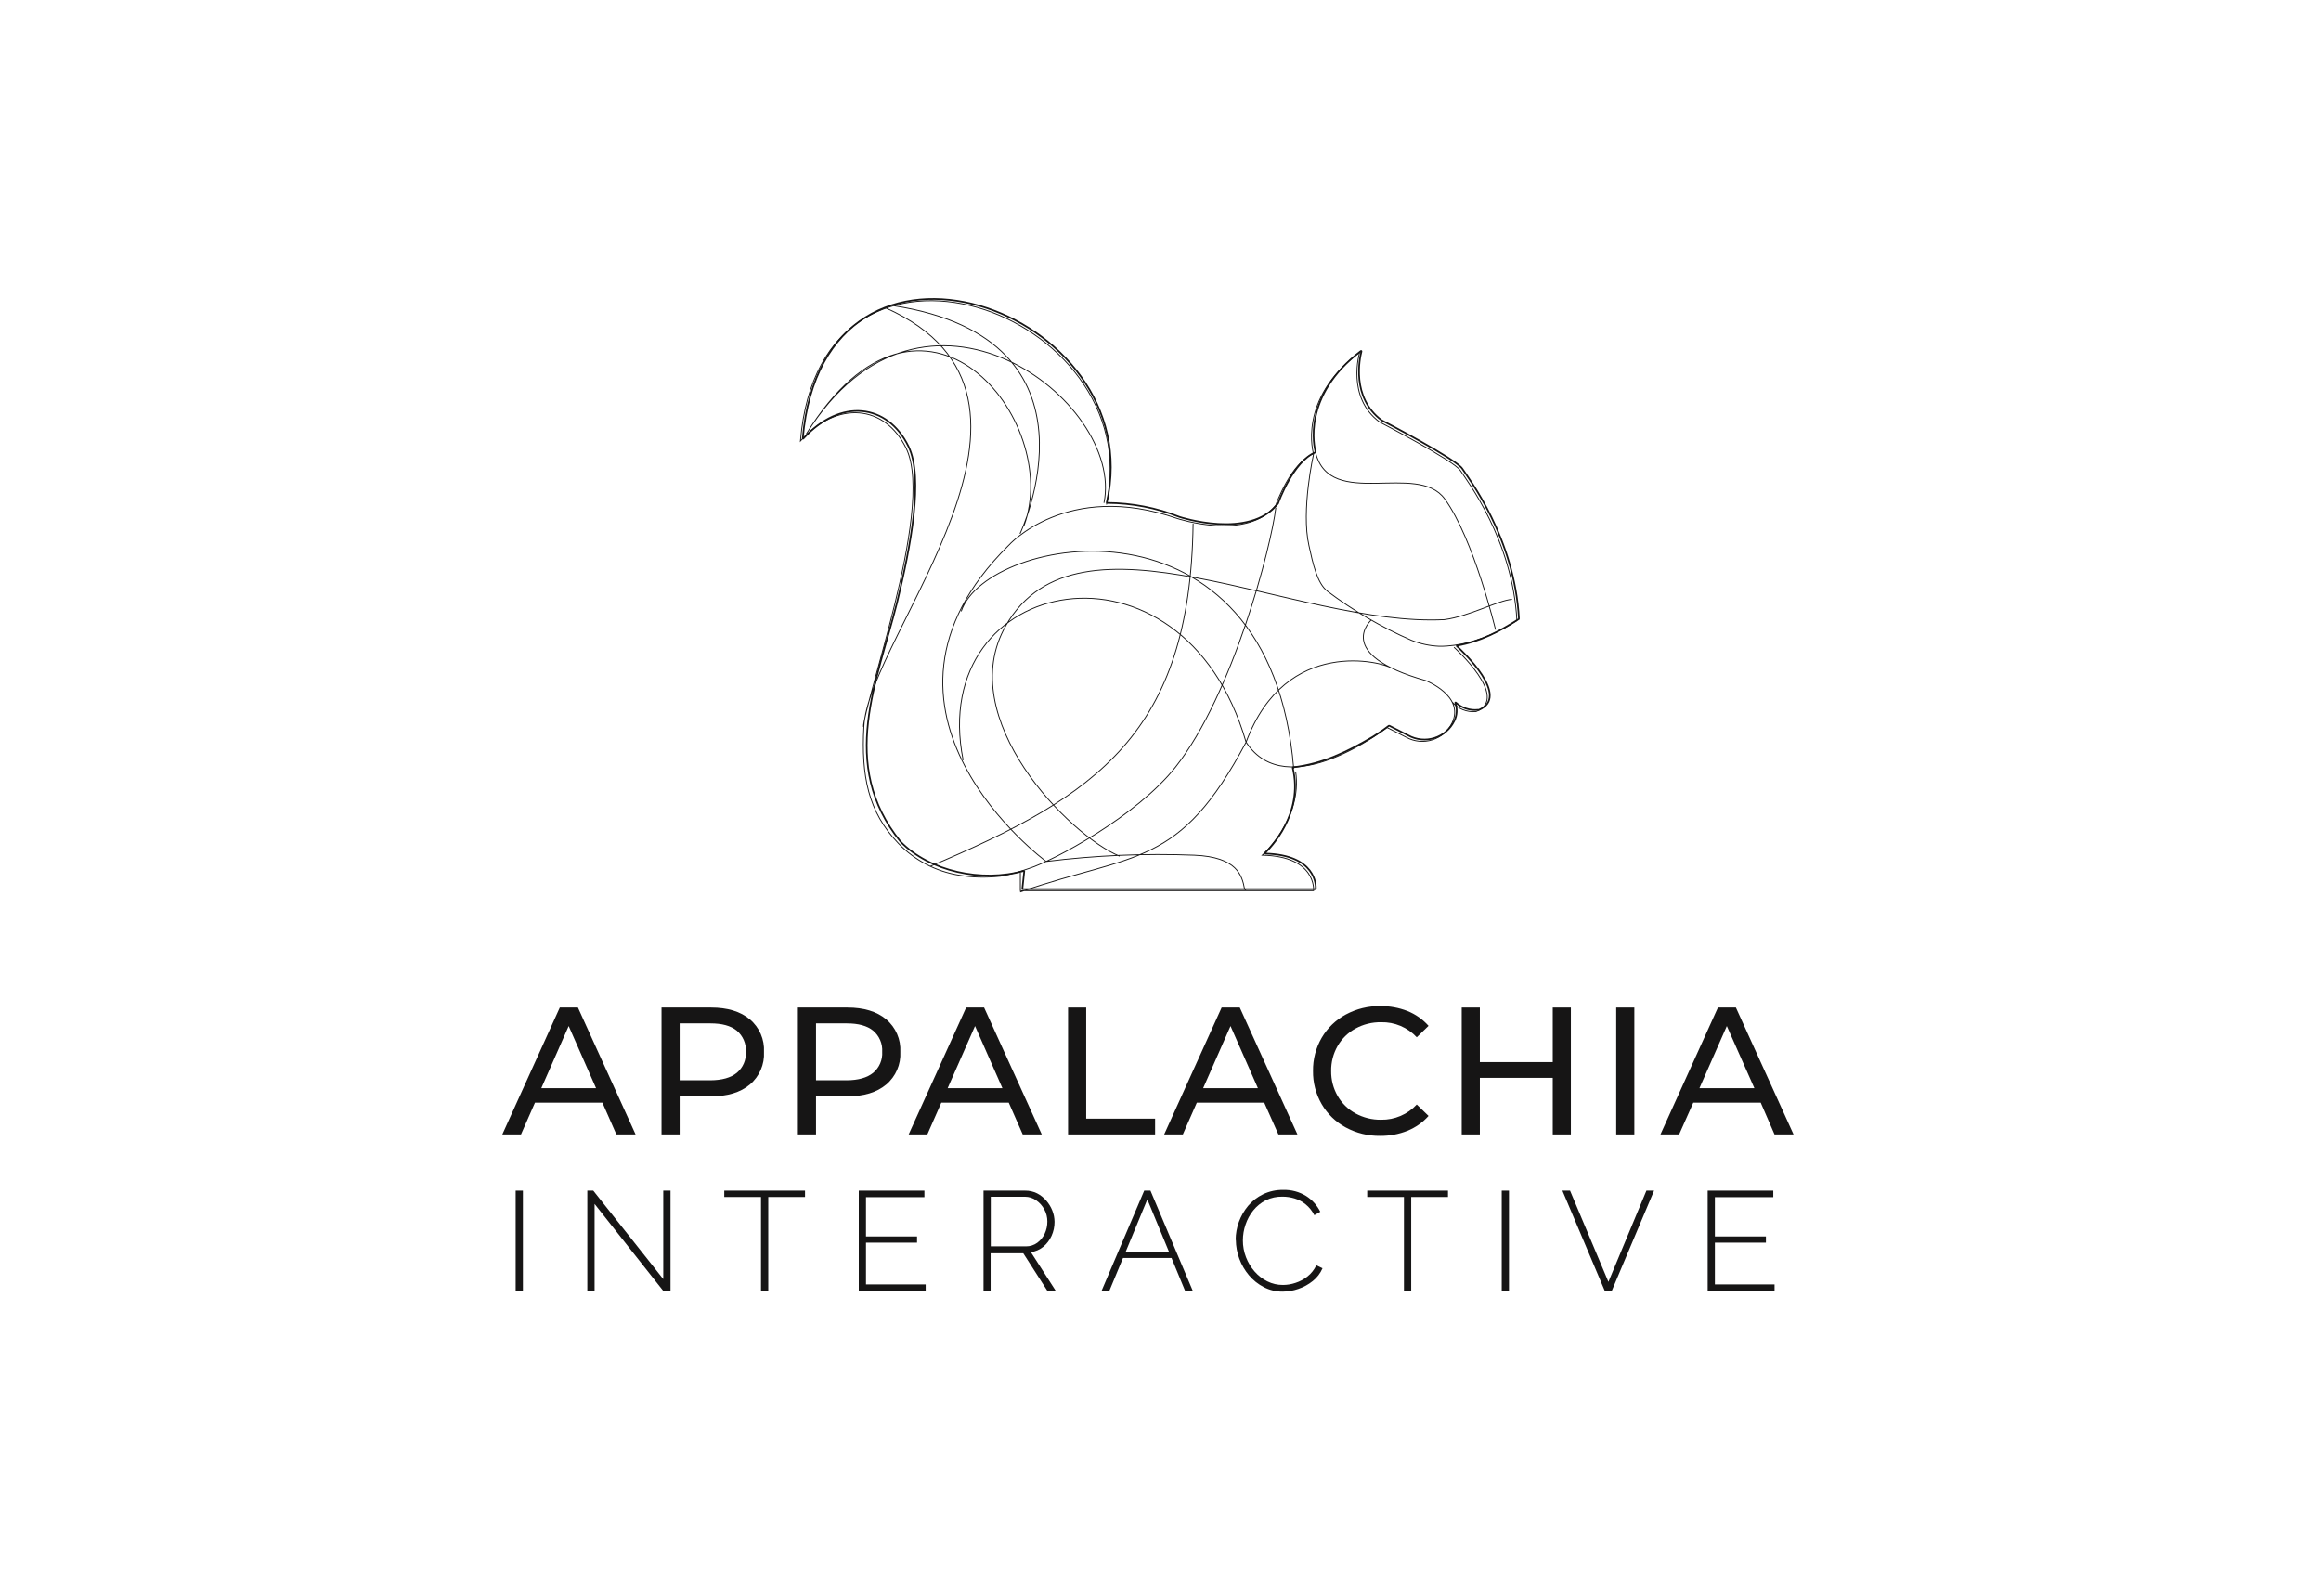
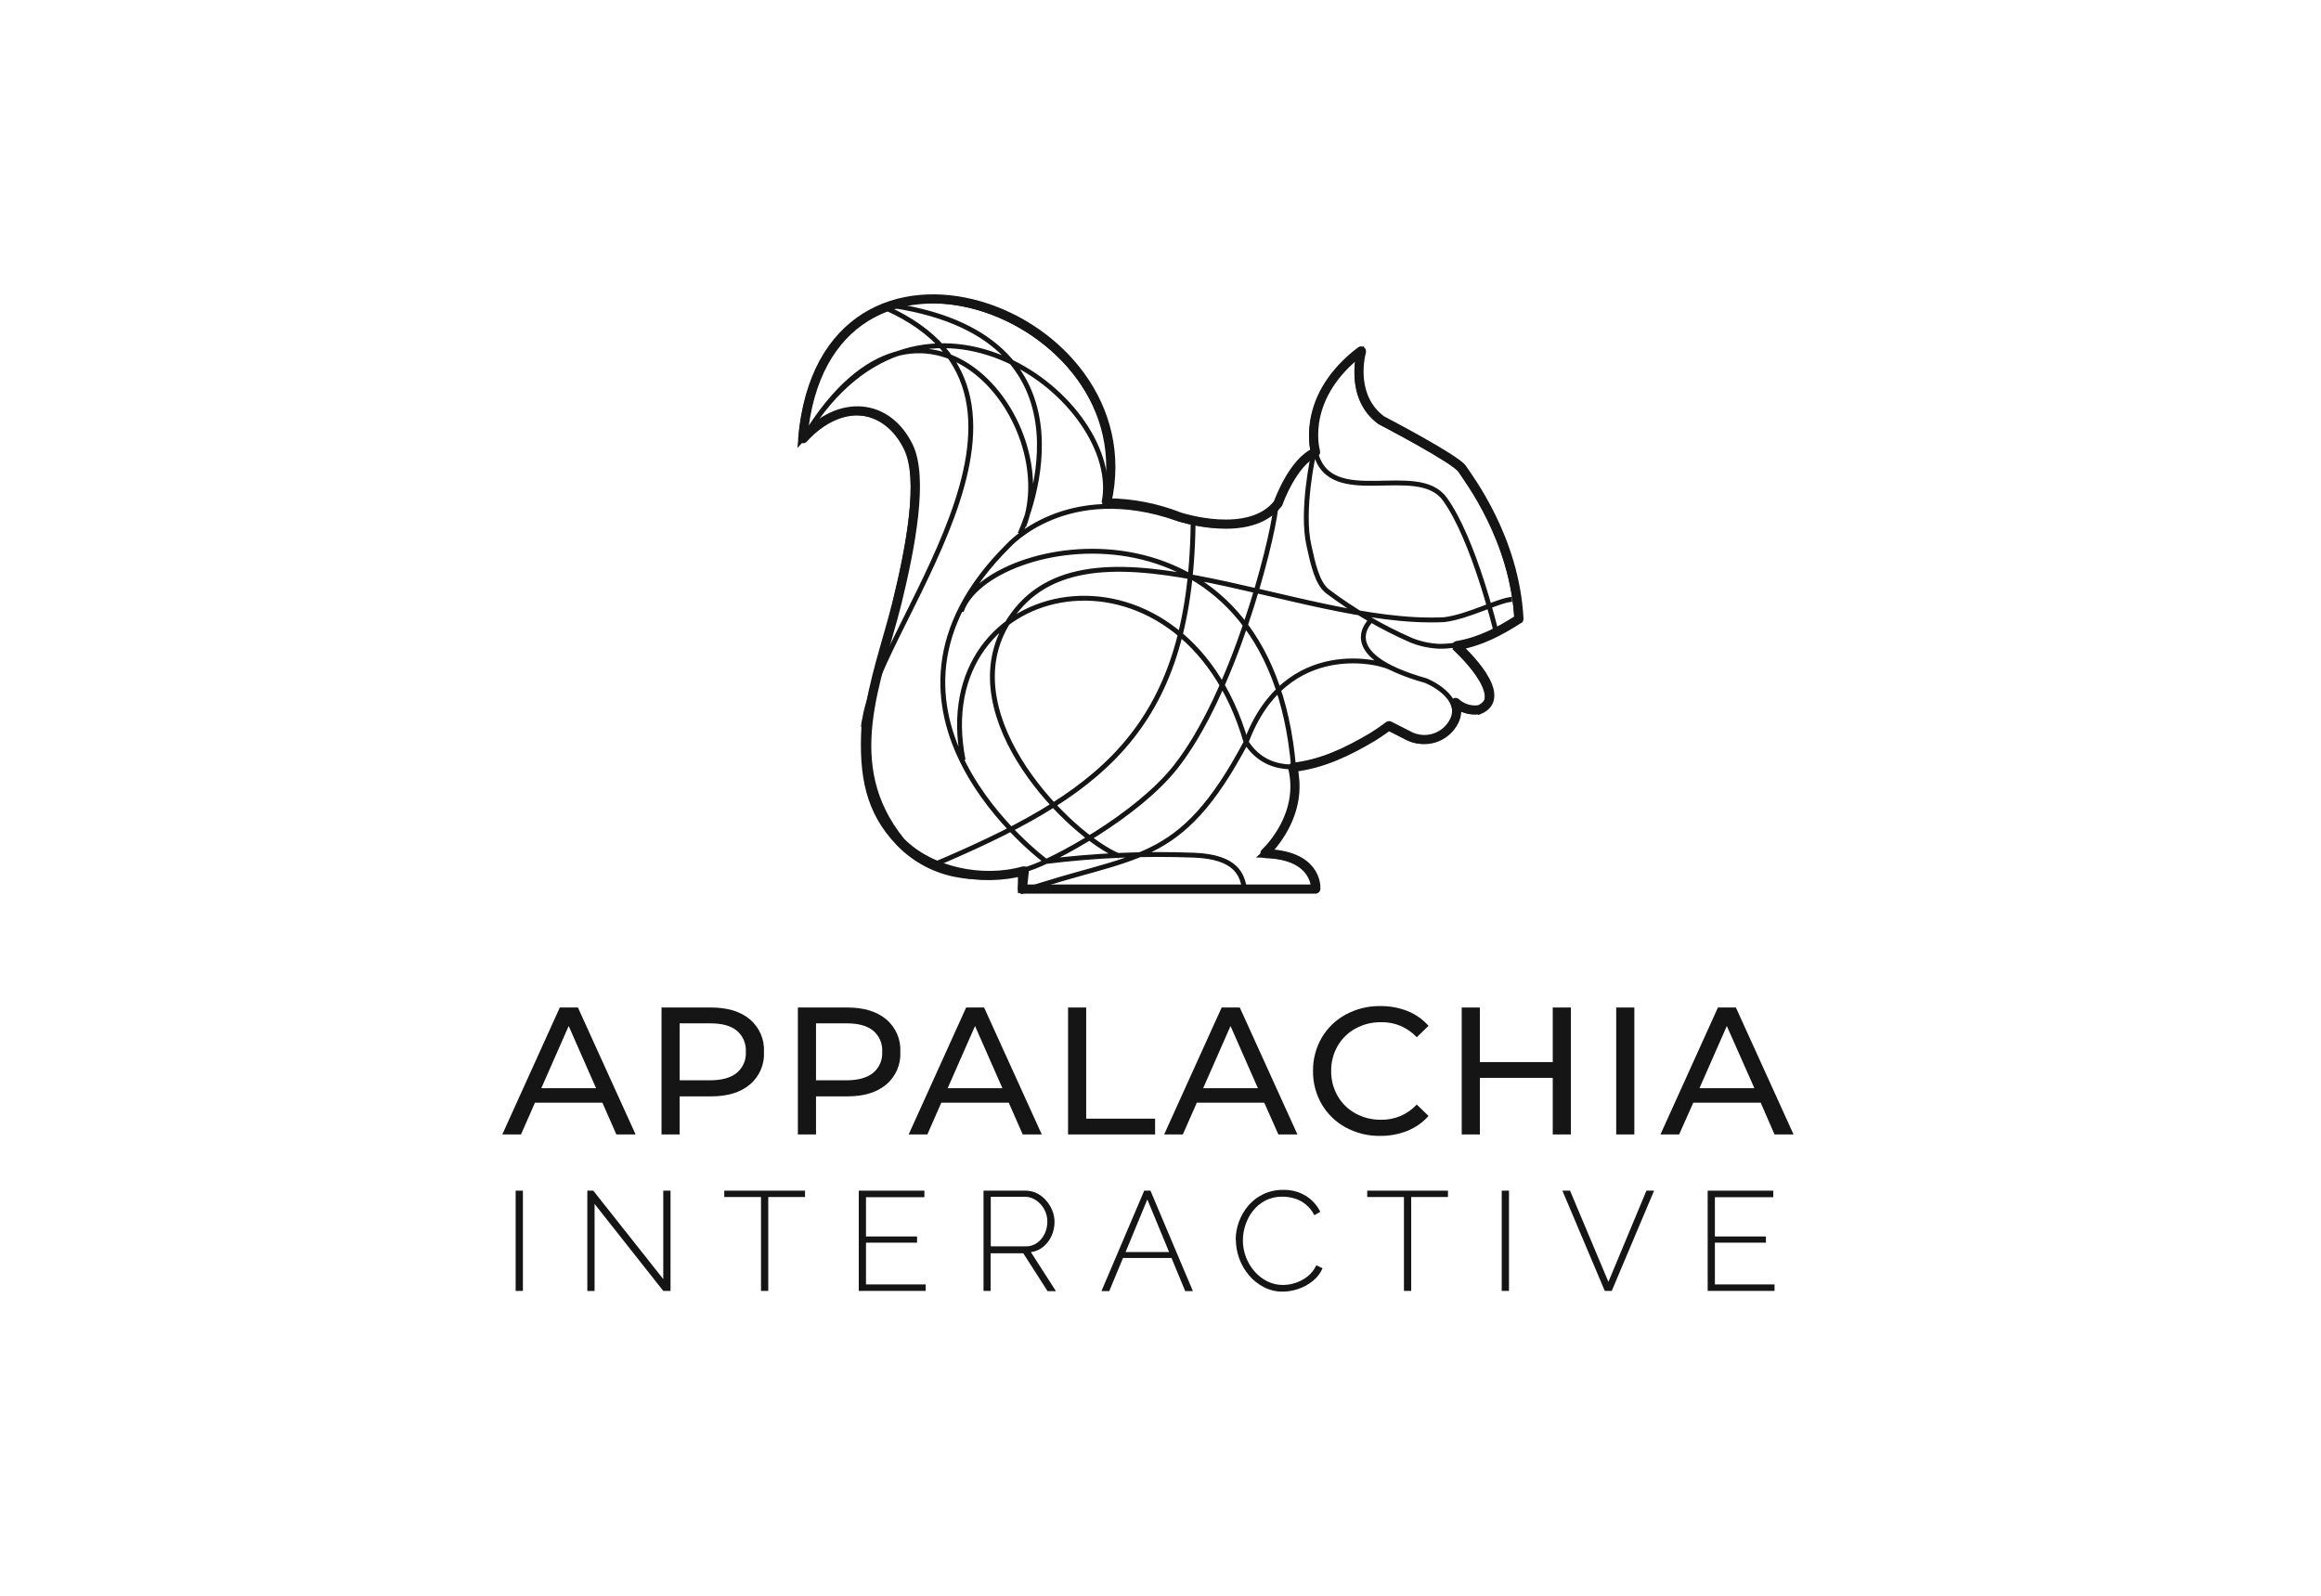
<svg xmlns="http://www.w3.org/2000/svg" xmlns:xlink="http://www.w3.org/1999/xlink" viewBox="0 0 640 440">
  <defs>
-     <style>.cls-1{fill:#161515;}.cls-2,.cls-3,.cls-4{fill:none;}.cls-3,.cls-4{stroke:#161515;stroke-miterlimit:7.57;}.cls-3{stroke-width:0.24px;}.cls-4{stroke-width:0.46px;}</style>
-     <symbol id="Appalachia_Interactive_2" data-name="Appalachia Interactive 2" viewBox="0 0 363.14 94.34">
-       <path class="cls-1" d="M27.6,33.75H9L5.15,42.5H0l15.85-35h5l15.9,35H31.45Zm-1.75-4L18.3,12.6,10.75,29.75Z" />
-       <path class="cls-1" d="M68.25,10.75a11,11,0,0,1,3.9,9,11,11,0,0,1-3.9,9q-3.9,3.26-10.7,3.25H48.9V42.5h-5V7.5H57.55Q64.35,7.5,68.25,10.75Zm-3.6,14.77a7,7,0,0,0,2.5-5.82,7.07,7.07,0,0,0-2.5-5.83c-1.67-1.35-4.08-2-7.25-2H48.9v15.7h8.5C60.57,27.55,63,26.87,64.65,25.52Z" />
-       <path class="cls-1" d="M105.85,10.75a11,11,0,0,1,3.9,9,11,11,0,0,1-3.9,9q-3.9,3.26-10.7,3.25H86.5V42.5h-5V7.5H95.15Q101.95,7.5,105.85,10.75Zm-3.6,14.77a7,7,0,0,0,2.5-5.82,7.07,7.07,0,0,0-2.5-5.83c-1.67-1.35-4.08-2-7.25-2H86.5v15.7H95C98.17,27.55,100.58,26.87,102.25,25.52Z" />
-       <path class="cls-1" d="M139.65,33.75h-18.6L117.2,42.5h-5.15l15.85-35h4.95l15.9,35H143.5Zm-1.75-4L130.35,12.6,122.8,29.75Z" />
-       <path class="cls-1" d="M156,7.5h5V38.15h19V42.5H156Z" />
-       <path class="cls-1" d="M210.1,33.75H191.5l-3.85,8.75H182.5l15.85-35h5l15.9,35H214Zm-1.75-4L200.8,12.6l-7.55,17.15Z" />
-       <path class="cls-1" d="M232.57,40.57a17,17,0,0,1-6.62-6.4,17.7,17.7,0,0,1-2.4-9.17,17.76,17.76,0,0,1,2.4-9.18,17.06,17.06,0,0,1,6.65-6.4,19.45,19.45,0,0,1,9.5-2.32,20,20,0,0,1,7.5,1.37,15.45,15.45,0,0,1,5.8,4.08l-3.25,3.15a13,13,0,0,0-9.85-4.15,14.23,14.23,0,0,0-7.05,1.75,12.69,12.69,0,0,0-4.93,4.82A13.56,13.56,0,0,0,228.55,25a13.52,13.52,0,0,0,1.77,6.87,12.72,12.72,0,0,0,4.93,4.83,14.23,14.23,0,0,0,7.05,1.75,13.07,13.07,0,0,0,9.85-4.2l3.25,3.15a15.56,15.56,0,0,1-5.83,4.1,19.74,19.74,0,0,1-7.52,1.4A19.35,19.35,0,0,1,232.57,40.57Z" />
-       <path class="cls-1" d="M294.65,7.5v35h-5V26.9h-20.1V42.5h-5V7.5h5V22.55h20.1V7.5Z" />
-       <path class="cls-1" d="M307.15,7.5h5v35h-5Z" />
-       <path class="cls-1" d="M347,33.75h-18.6L324.5,42.5h-5.15l15.85-35h4.95l15.9,35H350.8Zm-1.75-4L337.65,12.6,330.1,29.75Z" />
-       <path class="cls-1" d="M3.68,85.64V58h2V85.64Z" />
-       <path class="cls-1" d="M25.44,61.66v24h-2V58h1.64l19.3,24.38V58h2V85.64h-2Z" />
-       <path class="cls-1" d="M83.47,59.75H73.33V85.64h-2V59.75H61.2V58H83.47Z" />
-       <path class="cls-1" d="M116.74,83.85v1.79H98.29V58h18.1v1.8H100.28V70.63h14.08v1.71H100.28V83.85Z" />
-       <path class="cls-1" d="M132.69,85.64V58h11.5a7.17,7.17,0,0,1,3.26.74,8.39,8.39,0,0,1,2.53,2,9.37,9.37,0,0,1,1.68,2.75,8.49,8.49,0,0,1,.61,3.12,9.25,9.25,0,0,1-.82,3.86,8.44,8.44,0,0,1-2.28,3,6.78,6.78,0,0,1-3.42,1.48l6.91,10.76h-2.31l-6.7-10.45h-9V85.64Zm2-12.28h9.71a5.15,5.15,0,0,0,3.12-1,6.55,6.55,0,0,0,2.05-2.53,7.84,7.84,0,0,0,.72-3.32,6.86,6.86,0,0,0-.84-3.33,7.15,7.15,0,0,0-2.22-2.5,5.4,5.4,0,0,0-3.1-1h-9.44Z" />
-       <path class="cls-1" d="M177,58h1.72l11.7,27.69H188.3l-3.77-9.12H171.15l-3.79,9.12h-2.15Zm6.86,16.93-6-14.51-6,14.51Z" />
-       <path class="cls-1" d="M202.22,71.56a14.61,14.61,0,0,1,.88-4.93,14.78,14.78,0,0,1,2.56-4.45A12.53,12.53,0,0,1,209.77,59a12.32,12.32,0,0,1,5.56-1.21,11.38,11.38,0,0,1,6.32,1.69,10.84,10.84,0,0,1,3.9,4.35l-1.64.94a9.06,9.06,0,0,0-2.4-3,8.88,8.88,0,0,0-3.06-1.62,11.29,11.29,0,0,0-3.28-.49,10.09,10.09,0,0,0-4.66,1,10.73,10.73,0,0,0-3.45,2.81,12.53,12.53,0,0,0-2.12,3.9,13.3,13.3,0,0,0-.73,4.33,12.77,12.77,0,0,0,.86,4.66,13.06,13.06,0,0,0,2.36,3.92A11.33,11.33,0,0,0,210.94,83a9.48,9.48,0,0,0,4.35,1,10.88,10.88,0,0,0,3.41-.57A10.57,10.57,0,0,0,222,81.68a8.77,8.77,0,0,0,2.46-3.1l1.71.82a9,9,0,0,1-2.69,3.51,12.91,12.91,0,0,1-4,2.19,13.5,13.5,0,0,1-4.33.74A11.09,11.09,0,0,1,210,84.61a13.37,13.37,0,0,1-4.12-3.28,15.35,15.35,0,0,1-3.61-9.77Z" />
-       <path class="cls-1" d="M260.76,59.75H250.62V85.64h-2V59.75H238.49V58h22.27Z" />
-       <path class="cls-1" d="M275.58,85.64V58h2V85.64Z" />
-       <path class="cls-1" d="M294.42,58,305,83.15,315.48,58h2.11L305.92,85.64H304L292.31,58Z" />
-       <path class="cls-1" d="M350.81,83.85v1.79H332.37V58h18.09v1.8h-16.1V70.63h14.07v1.71H334.36V83.85Z" />
+     <style>.a{fill:#161515;}.b,.c,.d{fill:none;}.c,.d{stroke:#161515;stroke-miterlimit:7.57;}.c{stroke-width:1.34px;}.d{stroke-width:2.53px;}</style>
+     <symbol id="a" viewBox="0 0 363.14 94.34">
+       <path class="a" d="M27.6,33.75H9L5.15,42.5H0l15.85-35h5l15.9,35H31.45Zm-1.75-4L18.3,12.6,10.75,29.75Z" />
+       <path class="a" d="M68.25,10.75a11,11,0,0,1,3.9,9,11,11,0,0,1-3.9,9q-3.9,3.26-10.7,3.25H48.9V42.5h-5V7.5H57.55Q64.35,7.5,68.25,10.75Zm-3.6,14.77a7,7,0,0,0,2.5-5.82,7.07,7.07,0,0,0-2.5-5.83c-1.67-1.35-4.08-2-7.25-2H48.9v15.7h8.5C60.57,27.55,63,26.87,64.65,25.52Z" />
+       <path class="a" d="M105.85,10.75a11,11,0,0,1,3.9,9,11,11,0,0,1-3.9,9q-3.9,3.26-10.7,3.25H86.5V42.5h-5V7.5H95.15Q101.95,7.5,105.85,10.75Zm-3.6,14.77a7,7,0,0,0,2.5-5.82,7.07,7.07,0,0,0-2.5-5.83c-1.67-1.35-4.08-2-7.25-2H86.5v15.7H95C98.17,27.55,100.58,26.87,102.25,25.52Z" />
+       <path class="a" d="M139.65,33.75h-18.6L117.2,42.5h-5.15l15.85-35h4.95l15.9,35H143.5Zm-1.75-4L130.35,12.6,122.8,29.75Z" />
+       <path class="a" d="M156,7.5h5V38.15h19V42.5H156Z" />
+       <path class="a" d="M210.1,33.75H191.5l-3.85,8.75H182.5l15.85-35h5l15.9,35H214Zm-1.75-4L200.8,12.6l-7.55,17.15Z" />
+       <path class="a" d="M232.57,40.57a17,17,0,0,1-6.62-6.4,17.7,17.7,0,0,1-2.4-9.17,17.76,17.76,0,0,1,2.4-9.18,17.06,17.06,0,0,1,6.65-6.4,19.45,19.45,0,0,1,9.5-2.32,20,20,0,0,1,7.5,1.37,15.45,15.45,0,0,1,5.8,4.08l-3.25,3.15a13,13,0,0,0-9.85-4.15,14.23,14.23,0,0,0-7.05,1.75,12.69,12.69,0,0,0-4.93,4.82A13.56,13.56,0,0,0,228.55,25a13.52,13.52,0,0,0,1.77,6.87,12.72,12.72,0,0,0,4.93,4.83,14.23,14.23,0,0,0,7.05,1.75,13.07,13.07,0,0,0,9.85-4.2l3.25,3.15a15.56,15.56,0,0,1-5.83,4.1,19.74,19.74,0,0,1-7.52,1.4A19.35,19.35,0,0,1,232.57,40.57Z" />
+       <path class="a" d="M294.65,7.5v35h-5V26.9h-20.1V42.5h-5V7.5h5V22.55h20.1V7.5Z" />
+       <path class="a" d="M307.15,7.5h5v35h-5Z" />
+       <path class="a" d="M347,33.75h-18.6L324.5,42.5h-5.15l15.85-35h4.95l15.9,35H350.8Zm-1.75-4L337.65,12.6,330.1,29.75Z" />
+       <path class="a" d="M3.68,85.64V58h2V85.64Z" />
+       <path class="a" d="M25.44,61.66v24h-2V58h1.64l19.3,24.38V58h2V85.64h-2Z" />
+       <path class="a" d="M83.47,59.75H73.33V85.64h-2V59.75H61.2V58H83.47Z" />
+       <path class="a" d="M116.74,83.85v1.79H98.29V58h18.1v1.8H100.28V70.63h14.08v1.71H100.28V83.85Z" />
+       <path class="a" d="M132.69,85.64V58h11.5a7.17,7.17,0,0,1,3.26.74,8.39,8.39,0,0,1,2.53,2,9.37,9.37,0,0,1,1.68,2.75,8.49,8.49,0,0,1,.61,3.12,9.25,9.25,0,0,1-.82,3.86,8.44,8.44,0,0,1-2.28,3,6.78,6.78,0,0,1-3.42,1.48l6.91,10.76h-2.31l-6.7-10.45h-9V85.64Zm2-12.28h9.71a5.15,5.15,0,0,0,3.12-1,6.55,6.55,0,0,0,2.05-2.53,7.84,7.84,0,0,0,.72-3.32,6.86,6.86,0,0,0-.84-3.33,7.15,7.15,0,0,0-2.22-2.5,5.4,5.4,0,0,0-3.1-1h-9.44Z" />
+       <path class="a" d="M177,58h1.72l11.7,27.69H188.3l-3.77-9.12H171.15l-3.79,9.12h-2.15Zm6.86,16.93-6-14.51-6,14.51Z" />
+       <path class="a" d="M202.22,71.56a14.61,14.61,0,0,1,.88-4.93,14.78,14.78,0,0,1,2.56-4.45A12.53,12.53,0,0,1,209.77,59a12.32,12.32,0,0,1,5.56-1.21,11.38,11.38,0,0,1,6.32,1.69,10.84,10.84,0,0,1,3.9,4.35l-1.64.94a9.06,9.06,0,0,0-2.4-3,8.88,8.88,0,0,0-3.06-1.62,11.29,11.29,0,0,0-3.28-.49,10.09,10.09,0,0,0-4.66,1,10.73,10.73,0,0,0-3.45,2.81,12.53,12.53,0,0,0-2.12,3.9,13.3,13.3,0,0,0-.73,4.33,12.77,12.77,0,0,0,.86,4.66,13.06,13.06,0,0,0,2.36,3.92A11.33,11.33,0,0,0,210.94,83a9.48,9.48,0,0,0,4.35,1,10.88,10.88,0,0,0,3.41-.57A10.57,10.57,0,0,0,222,81.68a8.77,8.77,0,0,0,2.46-3.1l1.71.82a9,9,0,0,1-2.69,3.51,12.91,12.91,0,0,1-4,2.19,13.5,13.5,0,0,1-4.33.74A11.09,11.09,0,0,1,210,84.61a13.37,13.37,0,0,1-4.12-3.28,15.35,15.35,0,0,1-3.61-9.77Z" />
+       <path class="a" d="M260.76,59.75H250.62V85.64h-2V59.75H238.49V58h22.27Z" />
+       <path class="a" d="M275.58,85.64V58h2V85.64Z" />
+       <path class="a" d="M294.42,58,305,83.15,315.48,58h2.11L305.92,85.64H304L292.31,58Z" />
+       <path class="a" d="M350.81,83.85v1.79H332.37V58h18.09v1.8h-16.1V70.63h14.07v1.71H334.36V83.85Z" />
    </symbol>
  </defs>
-   <g id="Layer_2" data-name="Layer 2">
-     <g id="Logos">
-       <g id="Black_On_White" data-name="Black On White">
-         <g id="Squirrel_Block_Logo" data-name="Squirrel Block Logo">
-           <rect id="Background" class="cls-2" width="640" height="440" />
-           <g id="Squirrel_Block" data-name="Squirrel Block">
-             <g id="Lines">
-               <path id="Lines_Inner" data-name="Lines Inner" class="cls-3" d="M304.41,138.66c5.82-28-50-70.82-82.08-19m60,25.35c10.88-29-27.87-77.16-60-25.35m134.4,92.27c-6.45-78.69-84.7-64.47-91.68-43.36m16.24,77.38c31.77-11,43.82-6.41,62.32-41.32,10.94-29.5,38.2-21.9,39.95-20.44m-74.84,51.88c-13.56-5.46-46-38-31.36-63.57,20.05-35,79.7.42,120.9-1.64,6.85-.88,14.84-5.34,18.66-5.6m-54.13-40.37c4.07,15.77,28.09,2.3,35.59,12.69,8,11,14,36.05,14,36.05m-166-89.34c60.41,9.3,34.88,62.88,34.88,62.88m-24.72,91.68c45.8-19.37,71.7-36.68,72.45-94.46m33.21-19.25s-4.62-15,12.71-28c0,0-3.75,12.4,5.49,19.21,0,0,20.52,10.68,22.26,13.36s14.45,19.16,15.61,41.41c0,0-10.25,7.2-21.42,7.08a23.35,23.35,0,0,1-7.65-1.64A114.53,114.53,0,0,1,366,163c-2.82-2.22-4-7.67-5.06-12.55C358.71,140.7,362.22,125.13,362.22,125.13Zm-118-40.25c55.59,24.74-4.75,90.14-6,115.52-.72,13.4,1.1,23.4,9.56,32.17a29.7,29.7,0,0,0,16.68,8.73,36.36,36.36,0,0,0,5.46.53,45.94,45.94,0,0,0,6-.25,50.81,50.81,0,0,0,7.8-2.12c6.76-2.13,29.72-14.39,40.47-28C340,191.42,350.52,150.8,351.8,140M238.1,200.41c-.09-2.48,4.76-18.08,8.58-33.63s7.39-34.56,3.19-43.18c-5.78-11.88-18.87-13.46-29.16-2,5.68-68.27,96.11-35.83,84.39,17.52m95.83,39.36s15.62,14,6.08,17.73a7.72,7.72,0,0,1-6.63-2.68m-22.22-22.61s-10.76,9.46,15,16.75c0,0,10.76,4.24,7.26,11.62a9.16,9.16,0,0,1-12.65,4l-5.32-2.7s-27.59,21.54-38.87,4c-17.43-60.24-88.2-46.35-78,5m78,36a4.71,4.71,0,0,0-.41-.52c-.67-3.63-2-8.78-13.84-9.27a251.77,251.77,0,0,0-40.86,1.73m-7.12,3.12v4.94h80.87s.87-9.5-14.16-9.79c0,0,11.17-10,9.2-23.06m-68.79,24.79s-56.5-41.47-10.4-87.1c0,0,16-18.11,46.58-7.46,0,0,19.36,6.4,27.16-3.73,0,0,4.05-11.57,10.41-14.17" />
-               <path id="Lines_Outer" data-name="Lines Outer" class="cls-4" d="M407.59,195.73a7.87,7.87,0,0,1-6.15-2,.09.09,0,0,0-.15.1,6.25,6.25,0,0,1-.29,4.95,9.17,9.17,0,0,1-12.66,4l-5.26-2.68a.12.12,0,0,0-.1,0c-.29.22-1.94,1.48-4.44,3.06-6.93,4.09-13.88,7.5-22,8.41a.09.09,0,0,0-.08.11c3.08,12.78-6.28,22.23-7.64,23.52a.09.09,0,0,0,.06.16c14,.36,14,8.76,13.95,9.7a.11.11,0,0,1-.1.09H282a.1.1,0,0,1-.09-.1l.52-4.83a.09.09,0,0,0-.11-.1c-11.64,3.29-26,.14-34-8.05h0c-17.23-21.26-6.33-44.45-1-65.8,3.83-15.61,7.39-34.55,3.2-43.17-5.76-11.81-18.72-13.45-29-2.18a.09.09,0,0,1-.16-.07c5.89-67.87,95.94-35.54,83.82,17.7a.09.09,0,0,0,.08.11,55.15,55.15,0,0,1,20,3.87s19.35,6.39,27.16-3.72c0,0,0,0,0,0,.15-.43,4.13-11.52,10.33-14.13a.09.09,0,0,0,0-.11c-.32-1.16-3.85-15.37,12.52-27.8a.1.1,0,0,1,.15.1c-.48,1.81-2.9,12.72,5.55,19h0c.41.21,20.54,10.71,22.25,13.36s14.43,19.13,15.61,41.36a.12.12,0,0,1,0,.08c-5.31,3.4-10.58,6.24-17.11,7.35a.08.08,0,0,0,0,.15c1.51,1.39,15,14,6,17.6ZM344,244.89" />
-             </g>
-             <use width="363.14" height="94.34" transform="translate(138.51 270.3)" xlink:href="#Appalachia_Interactive_2" />
-           </g>
-         </g>
-       </g>
-     </g>
-   </g>
+   <rect class="b" width="640" height="440" />
+   <path class="c" d="M304.41,138.66c5.82-28-50-70.82-82.08-19m60,25.35c10.88-29-27.87-77.16-60-25.35m134.4,92.27c-6.45-78.69-84.7-64.47-91.68-43.36m16.24,77.38c31.77-11,43.82-6.41,62.32-41.32,10.94-29.5,38.2-21.9,39.95-20.44m-74.84,51.88c-13.56-5.46-46-38-31.36-63.57,20.05-35,79.7.42,120.9-1.64,6.85-.88,14.84-5.34,18.66-5.6m-54.13-40.37c4.07,15.77,28.09,2.3,35.59,12.69,8,11,14,36.05,14,36.05m-166-89.34c60.41,9.3,34.88,62.88,34.88,62.88m-24.72,91.68c45.8-19.37,71.7-36.68,72.45-94.46m33.21-19.25s-4.62-15,12.71-28c0,0-3.75,12.4,5.49,19.21,0,0,20.52,10.68,22.26,13.36s14.45,19.16,15.61,41.41c0,0-10.25,7.2-21.42,7.08a23.35,23.35,0,0,1-7.65-1.64A114.53,114.53,0,0,1,366,163c-2.82-2.22-4-7.67-5.06-12.55C358.71,140.7,362.22,125.13,362.22,125.13Zm-118-40.25c55.59,24.74-4.75,90.14-6,115.52-.72,13.4,1.1,23.4,9.56,32.17a29.7,29.7,0,0,0,16.68,8.73,36.36,36.36,0,0,0,5.46.53,45.94,45.94,0,0,0,6-.25,50.81,50.81,0,0,0,7.8-2.12c6.76-2.13,29.72-14.39,40.47-28C340,191.42,350.52,150.8,351.8,140M238.1,200.41c-.09-2.48,4.76-18.08,8.58-33.63s7.39-34.56,3.19-43.18c-5.78-11.88-18.87-13.46-29.16-2,5.68-68.27,96.11-35.83,84.39,17.52m95.83,39.36s15.62,14,6.08,17.73a7.72,7.72,0,0,1-6.63-2.68m-22.22-22.61s-10.76,9.46,15,16.75c0,0,10.76,4.24,7.26,11.62a9.16,9.16,0,0,1-12.65,4l-5.32-2.7s-27.59,21.54-38.87,4c-17.43-60.24-88.2-46.35-78,5m78,36a4.71,4.71,0,0,0-.41-.52c-.67-3.63-2-8.78-13.84-9.27a251.77,251.77,0,0,0-40.86,1.73m-7.12,3.12v4.94h80.87s.87-9.5-14.16-9.79c0,0,11.17-10,9.2-23.06m-68.79,24.79s-56.5-41.47-10.4-87.1c0,0,16-18.11,46.58-7.46,0,0,19.36,6.4,27.16-3.73,0,0,4.05-11.57,10.41-14.17" />
+   <path class="d" d="M407.59,195.73a7.87,7.87,0,0,1-6.15-2,.09.09,0,0,0-.15.1,6.25,6.25,0,0,1-.29,4.95,9.17,9.17,0,0,1-12.66,4l-5.26-2.68a.12.12,0,0,0-.1,0c-.29.22-1.94,1.48-4.44,3.06-6.93,4.09-13.88,7.5-22,8.41a.09.09,0,0,0-.08.11c3.08,12.78-6.28,22.23-7.64,23.52a.09.09,0,0,0,.06.16c14,.36,14,8.76,13.95,9.7a.11.11,0,0,1-.1.09H282a.1.1,0,0,1-.09-.1l.52-4.83a.09.09,0,0,0-.11-.1c-11.64,3.29-26,.14-34-8.05h0c-17.23-21.26-6.33-44.45-1-65.8,3.83-15.61,7.39-34.55,3.2-43.17-5.76-11.81-18.72-13.45-29-2.18a.09.09,0,0,1-.16-.07c5.89-67.87,95.94-35.54,83.82,17.7a.09.09,0,0,0,.08.11,55.15,55.15,0,0,1,20,3.87s19.35,6.39,27.16-3.72c0,0,0,0,0,0,.15-.43,4.13-11.52,10.33-14.13a.09.09,0,0,0,0-.11c-.32-1.16-3.85-15.37,12.52-27.8a.1.1,0,0,1,.15.1c-.48,1.81-2.9,12.72,5.55,19h0c.41.21,20.54,10.71,22.25,13.36s14.43,19.13,15.61,41.36a.12.12,0,0,1,0,.08c-5.31,3.4-10.58,6.24-17.11,7.35a.08.08,0,0,0,0,.15c1.51,1.39,15,14,6,17.6ZM344,244.89" />
+   <use width="363.14" height="94.34" transform="translate(138.51 270.3)" xlink:href="#a" />
</svg>
